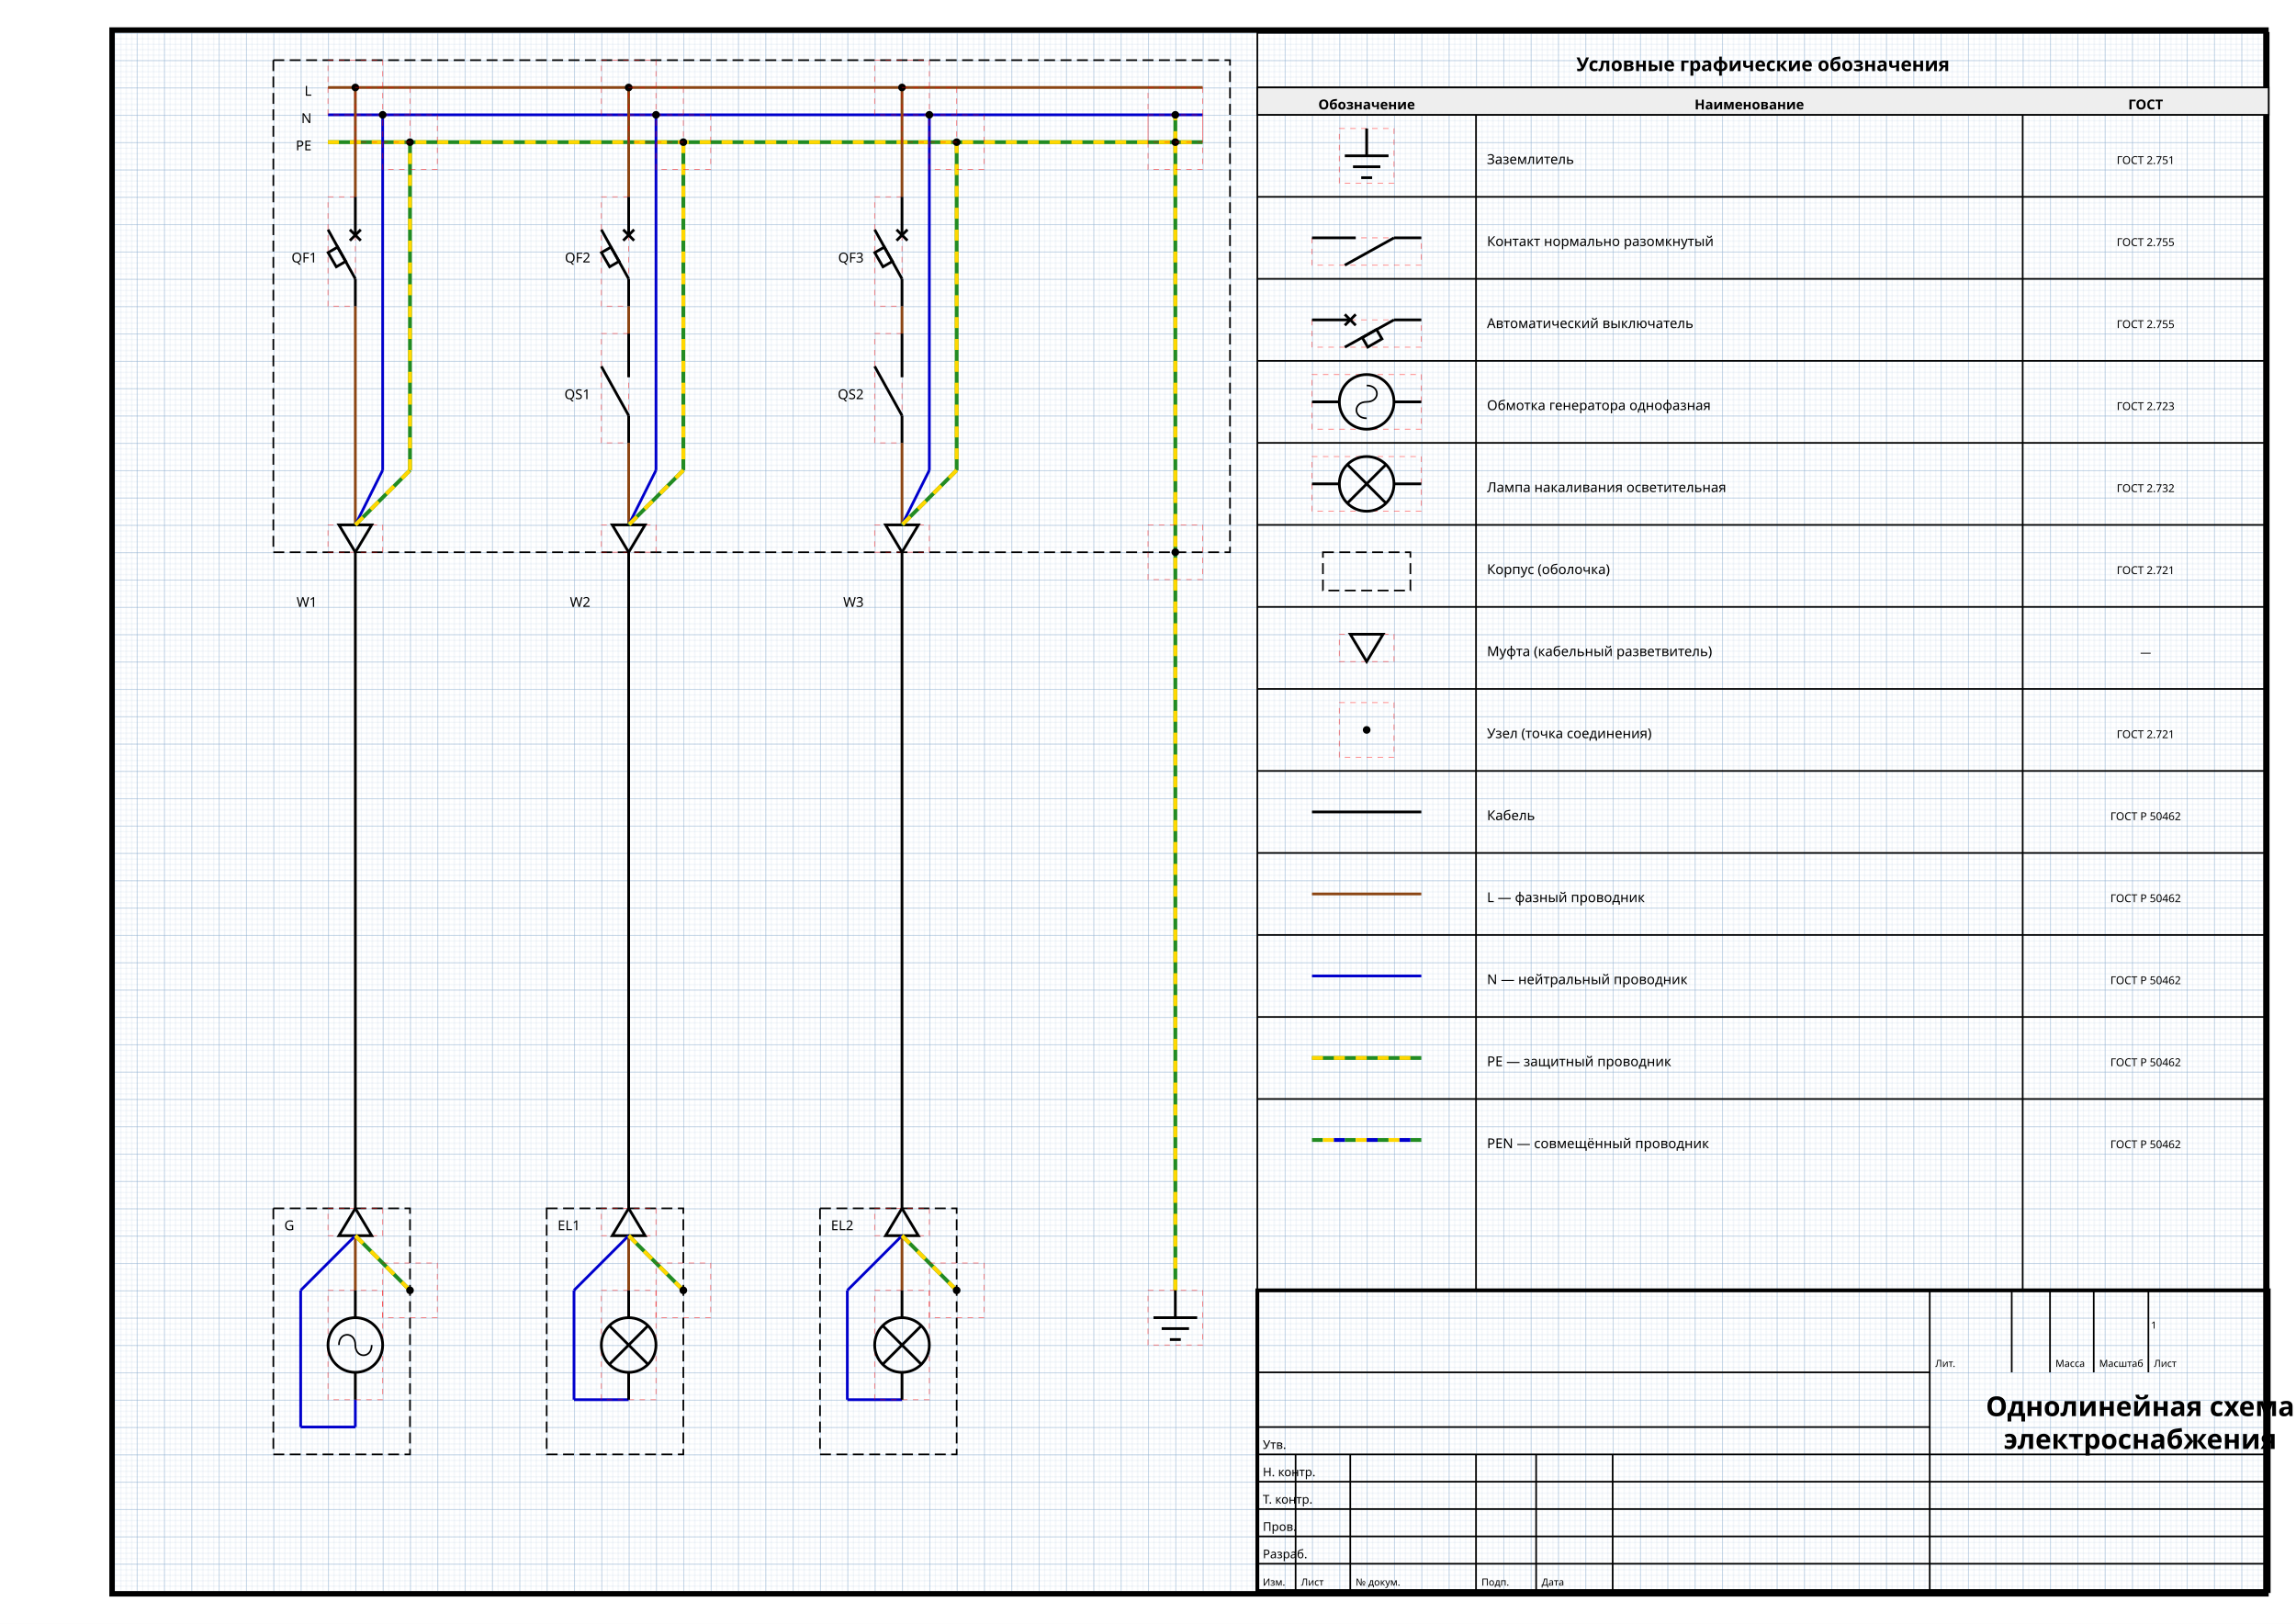
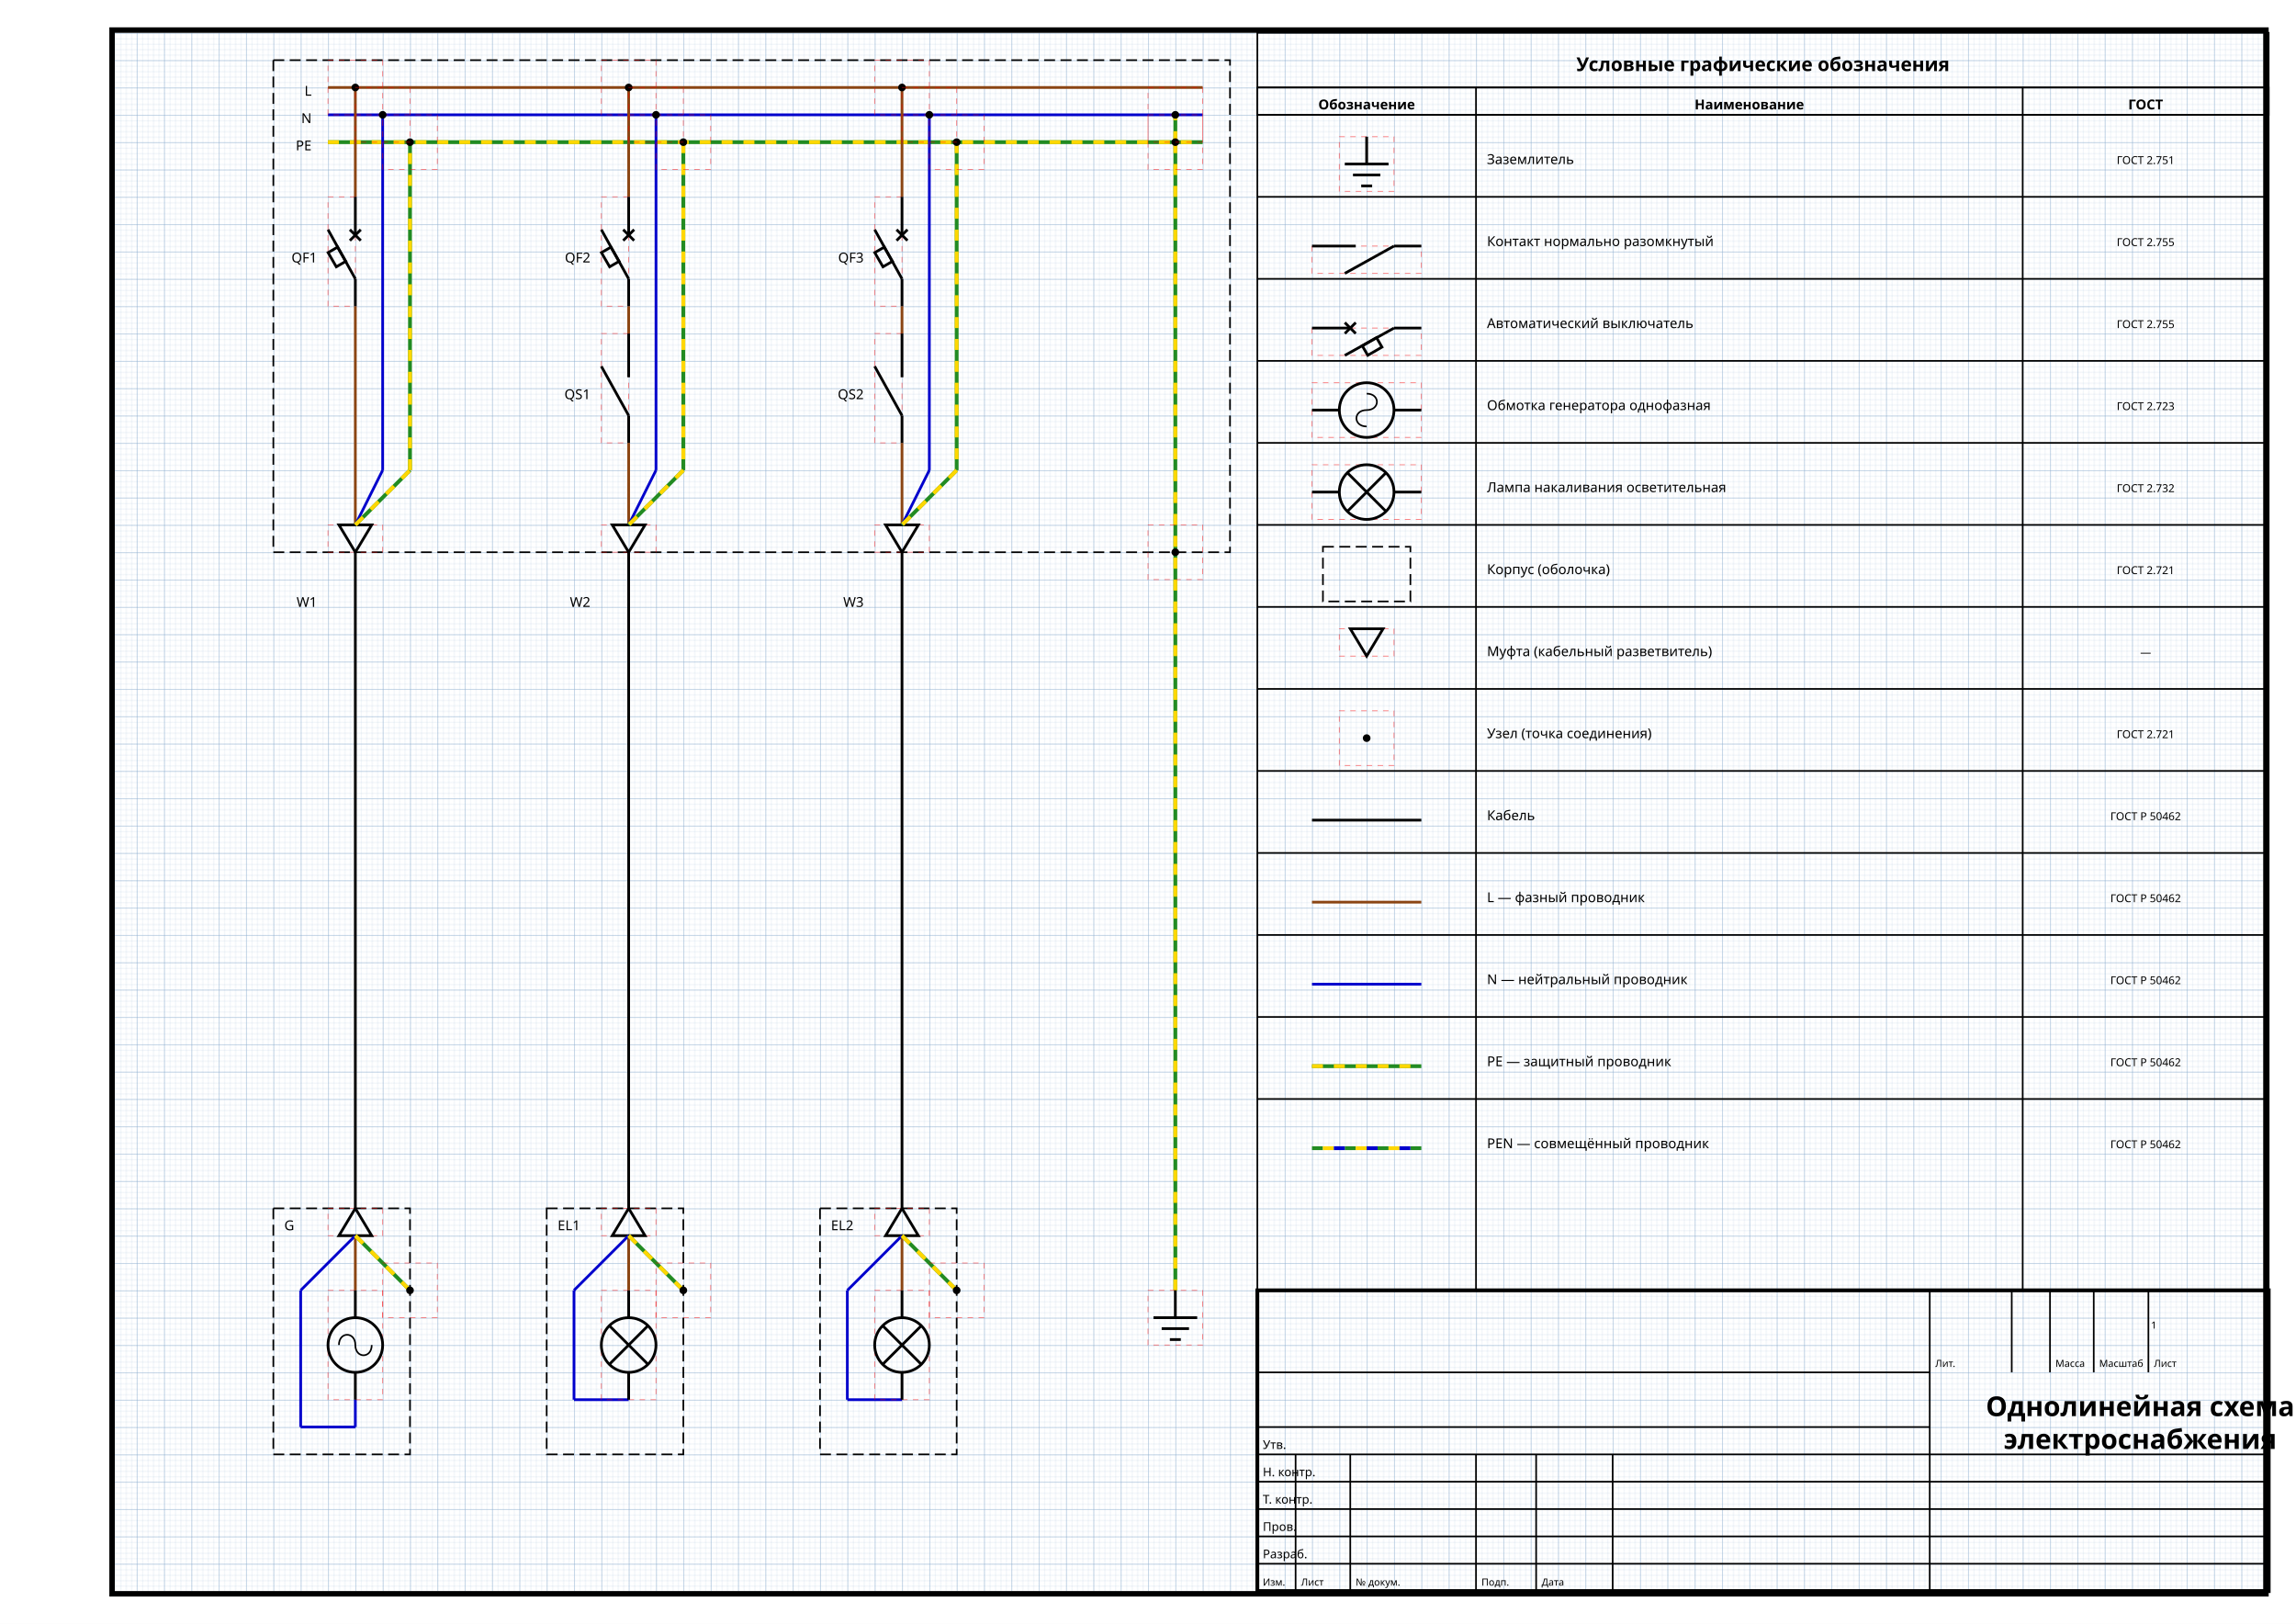
<svg xmlns="http://www.w3.org/2000/svg" width="420mm" height="297mm" viewBox="0 0 420 297">
  <rect width="420" height="297" fill="white" />
  <defs>
    <pattern id="mm1" width="1" height="1" patternUnits="userSpaceOnUse" y="1">
      <line x1="0" y1="0" x2="0" y2="1" stroke="#c8d8e8" stroke-width="0.1" />
      <line x1="0" y1="0" x2="1" y2="0" stroke="#c8d8e8" stroke-width="0.1" />
    </pattern>
    <pattern id="mm5" width="5" height="5" patternUnits="userSpaceOnUse" y="1">
      <rect width="5" height="5" fill="url(#mm1)" />
      <line x1="0" y1="0" x2="0" y2="5" stroke="#90b0d0" stroke-width="0.15" />
      <line x1="0" y1="0" x2="5" y2="0" stroke="#90b0d0" stroke-width="0.15" />
    </pattern>
    <symbol id="ugo-node" overflow="visible">
      <rect x="-5" y="-5" width="10" height="10" fill="none" stroke="red" stroke-width="0.15" stroke-dasharray="1,1" opacity="0.5" />
      <circle cx="0" cy="0" r="0.7" fill="black" stroke="none" />
    </symbol>
    <symbol id="ugo-ground" overflow="visible">
      <rect x="-5" y="0" width="10" height="10" fill="none" stroke="red" stroke-width="0.15" stroke-dasharray="1,1" opacity="0.5" />
      <g stroke="black" stroke-width="0.5">
        <line x1="0" y1="0" x2="0" y2="5" />
        <line x1="-4" y1="5" x2="4" y2="5" />
        <line x1="-2.5" y1="7" x2="2.5" y2="7" />
        <line x1="-1" y1="9" x2="1" y2="9" />
      </g>
    </symbol>
    <symbol id="ugo-contact" overflow="visible">
      <rect x="-5" y="0" width="5" height="20" fill="none" stroke="red" stroke-width="0.15" stroke-dasharray="1,1" opacity="0.5" />
      <g stroke="black" stroke-width="0.5" fill="none">
        <line x1="0" y1="0" x2="0" y2="8" />
        <line x1="0" y1="15" x2="-5" y2="6" />
        <line x1="0" y1="15" x2="0" y2="20" />
      </g>
    </symbol>
    <symbol id="ugo-breaker" overflow="visible">
      <rect x="-5" y="0" width="5" height="20" fill="none" stroke="red" stroke-width="0.15" stroke-dasharray="1,1" opacity="0.5" />
      <g stroke="black" stroke-width="0.5" fill="none">
        <line x1="0" y1="0" x2="0" y2="7" />
        <line x1="-1" y1="6" x2="1" y2="8" />
        <line x1="-1" y1="8" x2="1" y2="6" />
        <line x1="0" y1="15" x2="-5" y2="6" />
        <rect x="-2" y="-1.5" width="2" height="3" fill="none" stroke="black" stroke-width="0.5" transform="translate(-2.5, 10.5) rotate(-30)" />
        <line x1="0" y1="15" x2="0" y2="20" />
      </g>
    </symbol>
    <symbol id="ugo-generator" overflow="visible">
      <rect x="-5" y="0" width="10" height="20" fill="none" stroke="red" stroke-width="0.15" stroke-dasharray="1,1" opacity="0.5" />
      <g stroke="black" stroke-width="0.5" fill="none">
        <line x1="0" y1="0" x2="0" y2="5" />
        <circle cx="0" cy="10" r="5" />
        <path d="M-3,10 C-3,7.5 0,7.5 0,10 S3,12.5 3,10" stroke-width="0.3" />
        <line x1="0" y1="15" x2="0" y2="20" />
      </g>
    </symbol>
    <symbol id="ugo-lamp" overflow="visible">
      <rect x="-5" y="0" width="10" height="20" fill="none" stroke="red" stroke-width="0.15" stroke-dasharray="1,1" opacity="0.5" />
      <g stroke="black" stroke-width="0.5" fill="none">
        <line x1="0" y1="0" x2="0" y2="5" />
        <circle cx="0" cy="10" r="5" />
        <line x1="-3.5" y1="6.5" x2="3.5" y2="13.5" />
        <line x1="3.5" y1="6.5" x2="-3.5" y2="13.5" />
        <line x1="0" y1="15" x2="0" y2="20" />
      </g>
    </symbol>
    <symbol id="ugo-mufta" overflow="visible">
      <rect x="-5" y="0" width="10" height="5" fill="none" stroke="red" stroke-width="0.15" stroke-dasharray="1,1" opacity="0.5" />
      <polygon points="-3,0 3,0 0,5" stroke="black" stroke-width="0.5" fill="none" />
    </symbol>
  </defs>
  <rect x="21" y="6" width="393" height="285" fill="url(#mm5)" />
  <rect x="20.5" y="5.5" width="394" height="286" fill="none" stroke="black" stroke-width="1" />
  <g stroke="black" stroke-width="0.3" font-family="sans-serif" fill="none">
    <rect x="230" y="236" width="185" height="55" stroke-width="0.7" />
    <line x1="230" y1="286" x2="415" y2="286" />
    <line x1="230" y1="281" x2="415" y2="281" />
    <line x1="230" y1="276" x2="415" y2="276" />
    <line x1="230" y1="271" x2="415" y2="271" />
    <line x1="230" y1="266" x2="415" y2="266" />
    <line x1="230" y1="261" x2="353" y2="261" />
    <line x1="230" y1="251" x2="353" y2="251" />
    <line x1="237" y1="266" x2="237" y2="291" />
    <line x1="247" y1="266" x2="247" y2="291" />
    <line x1="270" y1="266" x2="270" y2="291" />
    <line x1="281" y1="266" x2="281" y2="291" />
    <line x1="295" y1="266" x2="295" y2="291" />
    <line x1="353" y1="236" x2="353" y2="291" />
    <line x1="368" y1="236" x2="368" y2="251" />
    <line x1="375" y1="236" x2="375" y2="251" />
    <line x1="383" y1="236" x2="383" y2="251" />
    <line x1="393" y1="236" x2="393" y2="251" />
    <g font-size="1.8" fill="black" stroke="none">
      <text x="231" y="290">Изм.</text>
      <text x="238" y="290">Лист</text>
      <text x="248" y="290">№ докум.</text>
      <text x="271" y="290">Подп.</text>
      <text x="282" y="290">Дата</text>
    </g>
    <g font-size="2.2" fill="black" stroke="none">
      <text x="231" y="285">Разраб.</text>
      <text x="231" y="280">Пров.</text>
      <text x="231" y="270">Н. контр.</text>
      <text x="231" y="275">Т. контр.</text>
      <text x="231" y="265">Утв.</text>
    </g>
    <text x="391.5" y="259" font-size="5" fill="black" stroke="none" text-anchor="middle" font-weight="bold">Однолинейная схема</text>
    <text x="391.5" y="265" font-size="5" fill="black" stroke="none" text-anchor="middle" font-weight="bold">электроснабжения</text>
    <g font-size="1.8" fill="black" stroke="none">
      <text x="354" y="250">Лит.</text>
      <text x="376" y="250">Масса</text>
      <text x="384" y="250">Масштаб</text>
    </g>
    <g font-size="1.8" fill="black" stroke="none">
      <text x="394" y="250">Лист</text>
      <text x="394" y="243" text-anchor="middle">1</text>
    </g>
  </g>
  <rect x="50" y="11" width="175" height="90" fill="none" stroke="black" stroke-width="0.3" stroke-dasharray="2,1" />
  <line x1="60" y1="16" x2="220" y2="16" stroke="#8B4513" stroke-width="0.5" />
  <line x1="60" y1="21" x2="220" y2="21" stroke="#0000CC" stroke-width="0.5" />
  <g stroke-width="0.7">
    <line x1="60" y1="26" x2="220" y2="26" stroke="#228B22" />
    <line x1="60" y1="26" x2="220" y2="26" stroke="#FFD700" stroke-dasharray="2,2" />
  </g>
  <rect x="50" y="221" width="25" height="45" fill="none" stroke="black" stroke-width="0.3" stroke-dasharray="2,1" />
  <rect x="100" y="221" width="25" height="45" fill="none" stroke="black" stroke-width="0.3" stroke-dasharray="2,1" />
  <rect x="150" y="221" width="25" height="45" fill="none" stroke="black" stroke-width="0.3" stroke-dasharray="2,1" />
  <g stroke="#8B4513" stroke-width="0.5">
    <line x1="65" y1="16" x2="65" y2="36" />
    <line x1="65" y1="56" x2="65" y2="96" />
    <line x1="65" y1="226" x2="65" y2="236" />
    <line x1="115" y1="16" x2="115" y2="36" />
    <line x1="115" y1="56" x2="115" y2="61" />
    <line x1="115" y1="81" x2="115" y2="96" />
    <line x1="115" y1="226" x2="115" y2="236" />
    <line x1="165" y1="16" x2="165" y2="36" />
    <line x1="165" y1="56" x2="165" y2="61" />
    <line x1="165" y1="81" x2="165" y2="96" />
    <line x1="165" y1="226" x2="165" y2="236" />
  </g>
  <use href="#ugo-breaker" x="65" y="36" />
  <use href="#ugo-breaker" x="115" y="36" />
  <use href="#ugo-contact" x="115" y="61" />
  <use href="#ugo-breaker" x="165" y="36" />
  <use href="#ugo-contact" x="165" y="61" />
  <use href="#ugo-mufta" x="65" y="96" />
  <line x1="65" y1="101" x2="65" y2="221" stroke="black" stroke-width="0.5" />
  <g transform="translate(65, 226) scale(1, -1)">
    <use href="#ugo-mufta" />
  </g>
  <use href="#ugo-mufta" x="115" y="96" />
  <line x1="115" y1="101" x2="115" y2="221" stroke="black" stroke-width="0.5" />
  <g transform="translate(115, 226) scale(1, -1)">
    <use href="#ugo-mufta" />
  </g>
  <use href="#ugo-mufta" x="165" y="96" />
  <line x1="165" y1="101" x2="165" y2="221" stroke="black" stroke-width="0.5" />
  <g transform="translate(165, 226) scale(1, -1)">
    <use href="#ugo-mufta" />
  </g>
  <g stroke="#0000CC" stroke-width="0.5">
    <line x1="70" y1="21" x2="70" y2="86" />
    <line x1="70" y1="86" x2="65" y2="96" />
    <line x1="65" y1="226" x2="55" y2="236" />
    <line x1="55" y1="236" x2="55" y2="261" />
    <line x1="55" y1="261" x2="65" y2="261" />
    <line x1="65" y1="261" x2="65" y2="256" />
    <line x1="120" y1="21" x2="120" y2="86" />
    <line x1="120" y1="86" x2="115" y2="96" />
    <line x1="115" y1="226" x2="105" y2="236" />
    <line x1="105" y1="236" x2="105" y2="256" />
    <line x1="105" y1="256" x2="115" y2="256" />
    <line x1="170" y1="21" x2="170" y2="86" />
    <line x1="170" y1="86" x2="165" y2="96" />
    <line x1="165" y1="226" x2="155" y2="236" />
    <line x1="155" y1="236" x2="155" y2="256" />
    <line x1="155" y1="256" x2="165" y2="256" />
  </g>
  <g stroke-width="0.7">
    <line x1="65" y1="96" x2="75" y2="86" stroke="#228B22" />
    <line x1="75" y1="86" x2="75" y2="26" stroke="#228B22" />
    <line x1="65" y1="226" x2="75" y2="236" stroke="#228B22" />
    <line x1="125" y1="26" x2="125" y2="86" stroke="#228B22" />
    <line x1="125" y1="86" x2="115" y2="96" stroke="#228B22" />
    <line x1="115" y1="226" x2="125" y2="236" stroke="#228B22" />
    <line x1="175" y1="26" x2="175" y2="86" stroke="#228B22" />
    <line x1="175" y1="86" x2="165" y2="96" stroke="#228B22" />
    <line x1="165" y1="226" x2="175" y2="236" stroke="#228B22" />
    <line x1="215" y1="26" x2="215" y2="21" stroke="#228B22" />
    <line x1="215" y1="26" x2="215" y2="236" stroke="#228B22" />
    <line x1="65" y1="96" x2="75" y2="86" stroke="#FFD700" stroke-dasharray="2,2" />
    <line x1="75" y1="86" x2="75" y2="26" stroke="#FFD700" stroke-dasharray="2,2" />
    <line x1="65" y1="226" x2="75" y2="236" stroke="#FFD700" stroke-dasharray="2,2" />
    <line x1="125" y1="26" x2="125" y2="86" stroke="#FFD700" stroke-dasharray="2,2" />
    <line x1="125" y1="86" x2="115" y2="96" stroke="#FFD700" stroke-dasharray="2,2" />
    <line x1="115" y1="226" x2="125" y2="236" stroke="#FFD700" stroke-dasharray="2,2" />
    <line x1="175" y1="26" x2="175" y2="86" stroke="#FFD700" stroke-dasharray="2,2" />
    <line x1="175" y1="86" x2="165" y2="96" stroke="#FFD700" stroke-dasharray="2,2" />
    <line x1="165" y1="226" x2="175" y2="236" stroke="#FFD700" stroke-dasharray="2,2" />
    <line x1="215" y1="26" x2="215" y2="21" stroke="#FFD700" stroke-dasharray="2,2" />
    <line x1="215" y1="26" x2="215" y2="236" stroke="#FFD700" stroke-dasharray="2,2" />
  </g>
  <use href="#ugo-node" x="75" y="236" />
  <use href="#ugo-node" x="75" y="26" />
  <use href="#ugo-node" x="125" y="26" />
  <use href="#ugo-node" x="125" y="236" />
  <use href="#ugo-node" x="175" y="26" />
  <use href="#ugo-node" x="175" y="236" />
  <use href="#ugo-node" x="215" y="26" />
  <use href="#ugo-node" x="215" y="101" />
  <use href="#ugo-node" x="65" y="16" />
  <use href="#ugo-node" x="115" y="16" />
  <use href="#ugo-node" x="165" y="16" />
  <use href="#ugo-node" x="70" y="21" />
  <use href="#ugo-node" x="120" y="21" />
  <use href="#ugo-node" x="170" y="21" />
  <use href="#ugo-node" x="215" y="21" />
  <use href="#ugo-generator" x="65" y="236" />
  <use href="#ugo-lamp" x="115" y="236" />
  <use href="#ugo-lamp" x="165" y="236" />
  <use href="#ugo-ground" x="215" y="236" />
  <g font-family="sans-serif" font-size="2.5" fill="black">
    <text x="57" y="17.5" text-anchor="end">L</text>
    <text x="57" y="22.5" text-anchor="end">N</text>
    <text x="57" y="27.5" text-anchor="end">PE</text>
    <text x="58" y="48" text-anchor="end">QF1</text>
    <text x="58" y="111" text-anchor="end">W1</text>
    <text x="52" y="225">G</text>
    <text x="108" y="48" text-anchor="end">QF2</text>
    <text x="108" y="73" text-anchor="end">QS1</text>
    <text x="108" y="111" text-anchor="end">W2</text>
    <text x="102" y="225">EL1</text>
    <text x="158" y="48" text-anchor="end">QF3</text>
    <text x="158" y="73" text-anchor="end">QS2</text>
    <text x="158" y="111" text-anchor="end">W3</text>
    <text x="152" y="225">EL2</text>
  </g>
  <g stroke="black" stroke-width="0.3" font-family="sans-serif">
    <rect x="230" y="6" width="185" height="230" fill="none" />
    <line x1="270" y1="16" x2="270" y2="236" />
    <line x1="370" y1="16" x2="370" y2="236" />
    <line x1="230" y1="16" x2="415" y2="16" />
    <line x1="230" y1="21" x2="415" y2="21" />
    <line x1="230" y1="36" x2="415" y2="36" />
    <line x1="230" y1="51" x2="415" y2="51" />
    <line x1="230" y1="66" x2="415" y2="66" />
    <line x1="230" y1="81" x2="415" y2="81" />
    <line x1="230" y1="96" x2="415" y2="96" />
    <line x1="230" y1="111" x2="415" y2="111" />
    <line x1="230" y1="126" x2="415" y2="126" />
    <line x1="230" y1="141" x2="415" y2="141" />
    <line x1="230" y1="156" x2="415" y2="156" />
    <line x1="230" y1="171" x2="415" y2="171" />
    <line x1="230" y1="186" x2="415" y2="186" />
    <line x1="230" y1="201" x2="415" y2="201" />
    <text x="322.5" y="13" font-size="3.5" fill="black" stroke="none" font-weight="bold" text-anchor="middle">Условные графические обозначения</text>
-     <rect x="230" y="16" width="185" height="5" fill="#eee" />
+     <rect x="230" y="16" width="185" height="5" fill="none" />
    <g font-size="2.5" fill="black" stroke="none" font-weight="bold">
      <text x="250" y="20" text-anchor="middle">Обозначение</text>
      <text x="320" y="20" text-anchor="middle">Наименование</text>
      <text x="392.5" y="20" text-anchor="middle">ГОСТ</text>
    </g>
-     <use href="#ugo-ground" x="250" y="23.5" />
+     <use href="#ugo-ground" x="250" y="25" />
    <text x="272" y="30" font-size="2.5" fill="black" stroke="none">Заземлитель</text>
    <text x="392.5" y="30" font-size="2" fill="black" stroke="none" text-anchor="middle">ГОСТ 2.751</text>
-     <g transform="translate(250, 43.5) rotate(-90)">
+     <g transform="translate(250, 45) rotate(-90)">
      <use href="#ugo-contact" y="-10" />
    </g>
    <text x="272" y="45" font-size="2.5" fill="black" stroke="none">Контакт нормально разомкнутый</text>
    <text x="392.5" y="45" font-size="2" fill="black" stroke="none" text-anchor="middle">ГОСТ 2.755</text>
-     <g transform="translate(250, 58.5) rotate(-90)">
+     <g transform="translate(250, 60) rotate(-90)">
      <use href="#ugo-breaker" y="-10" />
    </g>
    <text x="272" y="60" font-size="2.5" fill="black" stroke="none">Автоматический выключатель</text>
    <text x="392.5" y="60" font-size="2" fill="black" stroke="none" text-anchor="middle">ГОСТ 2.755</text>
-     <g transform="translate(250, 73.5) rotate(-90)">
+     <g transform="translate(250, 75) rotate(-90)">
      <use href="#ugo-generator" y="-10" />
    </g>
    <text x="272" y="75" font-size="2.5" fill="black" stroke="none">Обмотка генератора однофазная</text>
    <text x="392.5" y="75" font-size="2" fill="black" stroke="none" text-anchor="middle">ГОСТ 2.723</text>
-     <g transform="translate(250, 88.5) rotate(-90)">
+     <g transform="translate(250, 90) rotate(-90)">
      <use href="#ugo-lamp" y="-10" />
    </g>
    <text x="272" y="90" font-size="2.5" fill="black" stroke="none">Лампа накаливания осветительная</text>
    <text x="392.5" y="90" font-size="2" fill="black" stroke="none" text-anchor="middle">ГОСТ 2.732</text>
-     <rect x="242" y="101" width="16" height="7" fill="none" stroke="black" stroke-dasharray="2,1" />
+     <rect x="242" y="100" width="16" height="10" fill="none" stroke="black" stroke-dasharray="2,1" />
    <text x="272" y="105" font-size="2.5" fill="black" stroke="none">Корпус (оболочка)</text>
    <text x="392.5" y="105" font-size="2" fill="black" stroke="none" text-anchor="middle">ГОСТ 2.721</text>
-     <use href="#ugo-mufta" x="250" y="116" />
+     <use href="#ugo-mufta" x="250" y="115" />
    <text x="272" y="120" font-size="2.5" fill="black" stroke="none">Муфта (кабельный разветвитель)</text>
    <text x="392.5" y="120" font-size="2" fill="black" stroke="none" text-anchor="middle">—</text>
-     <use href="#ugo-node" x="250" y="133.5" />
+     <use href="#ugo-node" x="250" y="135" />
    <text x="272" y="135" font-size="2.5" fill="black" stroke="none">Узел (точка соединения)</text>
    <text x="392.5" y="135" font-size="2" fill="black" stroke="none" text-anchor="middle">ГОСТ 2.721</text>
-     <line x1="240" y1="148.5" x2="260" y2="148.5" stroke="black" stroke-width="0.5" />
+     <line x1="240" y1="150" x2="260" y2="150" stroke="black" stroke-width="0.5" />
    <text x="272" y="150" font-size="2.5" fill="black" stroke="none">Кабель</text>
    <text x="392.5" y="150" font-size="2" fill="black" stroke="none" text-anchor="middle">ГОСТ Р 50462</text>
-     <line x1="240" y1="163.5" x2="260" y2="163.5" stroke="#8B4513" stroke-width="0.5" />
+     <line x1="240" y1="165" x2="260" y2="165" stroke="#8B4513" stroke-width="0.5" />
    <text x="272" y="165" font-size="2.5" fill="black" stroke="none">L — фазный проводник</text>
    <text x="392.5" y="165" font-size="2" fill="black" stroke="none" text-anchor="middle">ГОСТ Р 50462</text>
-     <line x1="240" y1="178.5" x2="260" y2="178.5" stroke="#0000CC" stroke-width="0.5" />
+     <line x1="240" y1="180" x2="260" y2="180" stroke="#0000CC" stroke-width="0.5" />
    <text x="272" y="180" font-size="2.5" fill="black" stroke="none">N — нейтральный проводник</text>
    <text x="392.5" y="180" font-size="2" fill="black" stroke="none" text-anchor="middle">ГОСТ Р 50462</text>
-     <line x1="240" y1="193.5" x2="260" y2="193.5" stroke="#228B22" stroke-width="0.7" />
-     <line x1="240" y1="193.5" x2="260" y2="193.5" stroke="#FFD700" stroke-width="0.7" stroke-dasharray="2,2" />
+     <line x1="240" y1="195" x2="260" y2="195" stroke="#228B22" stroke-width="0.7" />
+     <line x1="240" y1="195" x2="260" y2="195" stroke="#FFD700" stroke-width="0.7" stroke-dasharray="2,2" />
    <text x="272" y="195" font-size="2.5" fill="black" stroke="none">PE — защитный проводник</text>
    <text x="392.5" y="195" font-size="2" fill="black" stroke="none" text-anchor="middle">ГОСТ Р 50462</text>
-     <line x1="240" y1="208.5" x2="260" y2="208.5" stroke="#228B22" stroke-width="0.7" stroke-dasharray="2,4" stroke-dashoffset="0" />
-     <line x1="240" y1="208.5" x2="260" y2="208.5" stroke="#FFD700" stroke-width="0.7" stroke-dasharray="2,4" stroke-dashoffset="4" />
-     <line x1="240" y1="208.5" x2="260" y2="208.5" stroke="#0000CC" stroke-width="0.7" stroke-dasharray="2,4" stroke-dashoffset="2" />
+     <line x1="240" y1="210" x2="260" y2="210" stroke="#228B22" stroke-width="0.7" stroke-dasharray="2,4" stroke-dashoffset="0" />
+     <line x1="240" y1="210" x2="260" y2="210" stroke="#FFD700" stroke-width="0.7" stroke-dasharray="2,4" stroke-dashoffset="4" />
+     <line x1="240" y1="210" x2="260" y2="210" stroke="#0000CC" stroke-width="0.7" stroke-dasharray="2,4" stroke-dashoffset="2" />
    <text x="272" y="210" font-size="2.5" fill="black" stroke="none">PEN — совмещённый проводник</text>
    <text x="392.5" y="210" font-size="2" fill="black" stroke="none" text-anchor="middle">ГОСТ Р 50462</text>
  </g>
</svg>
